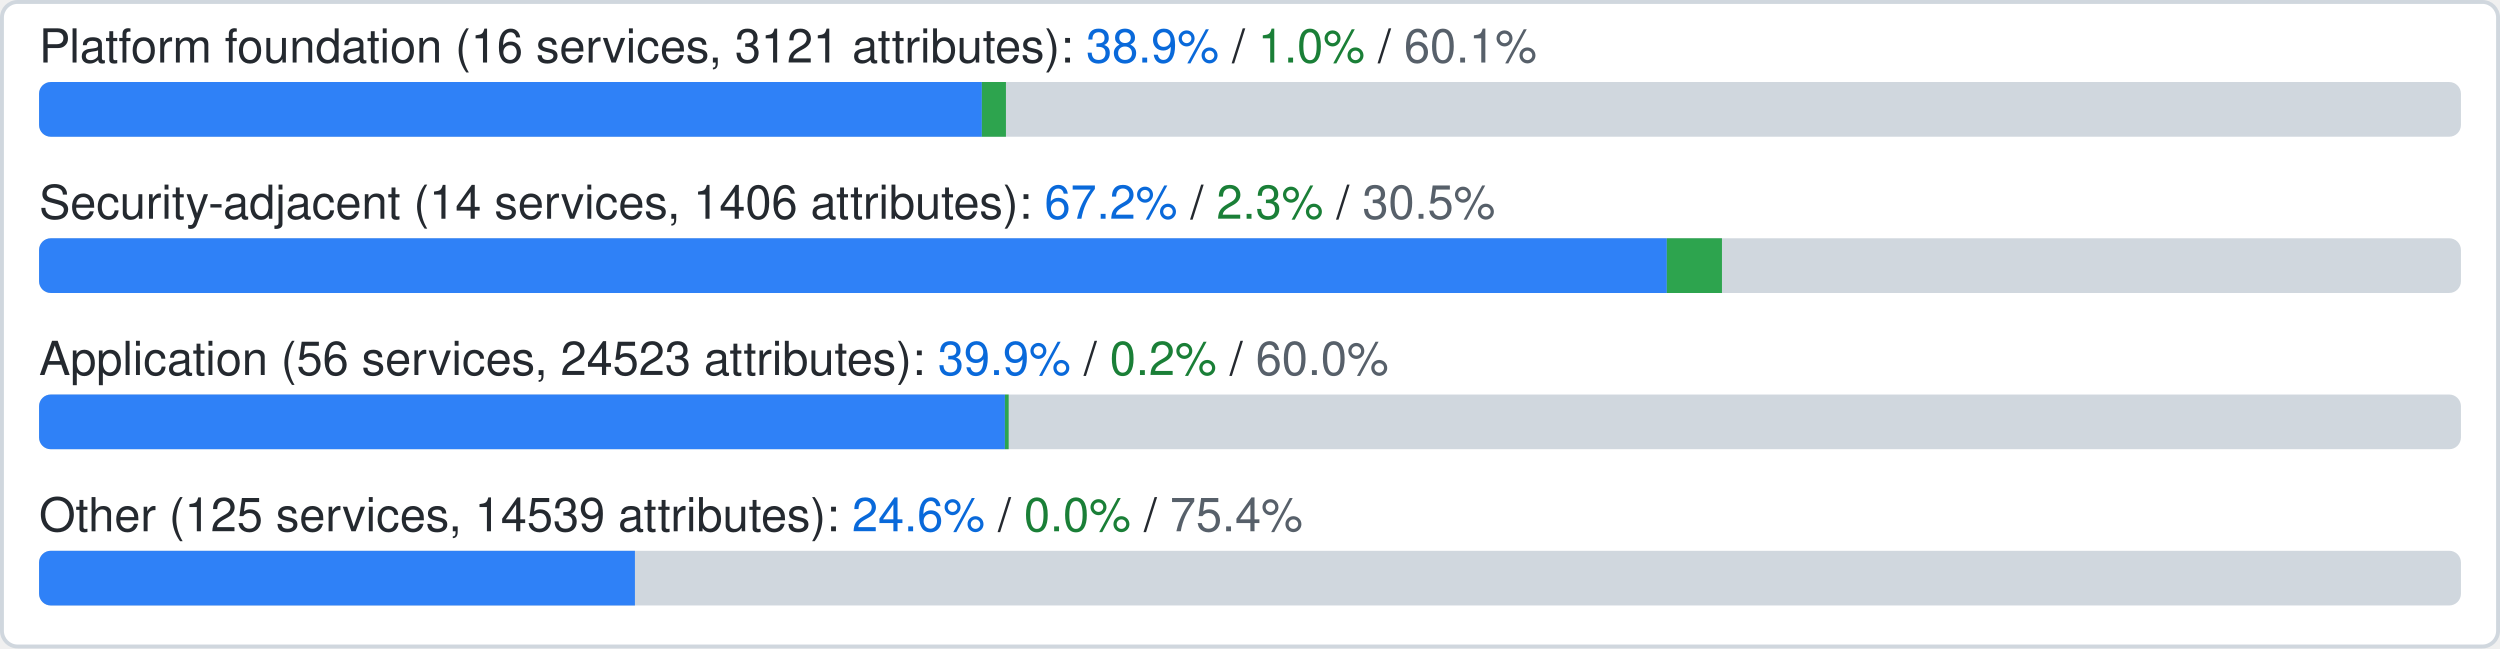
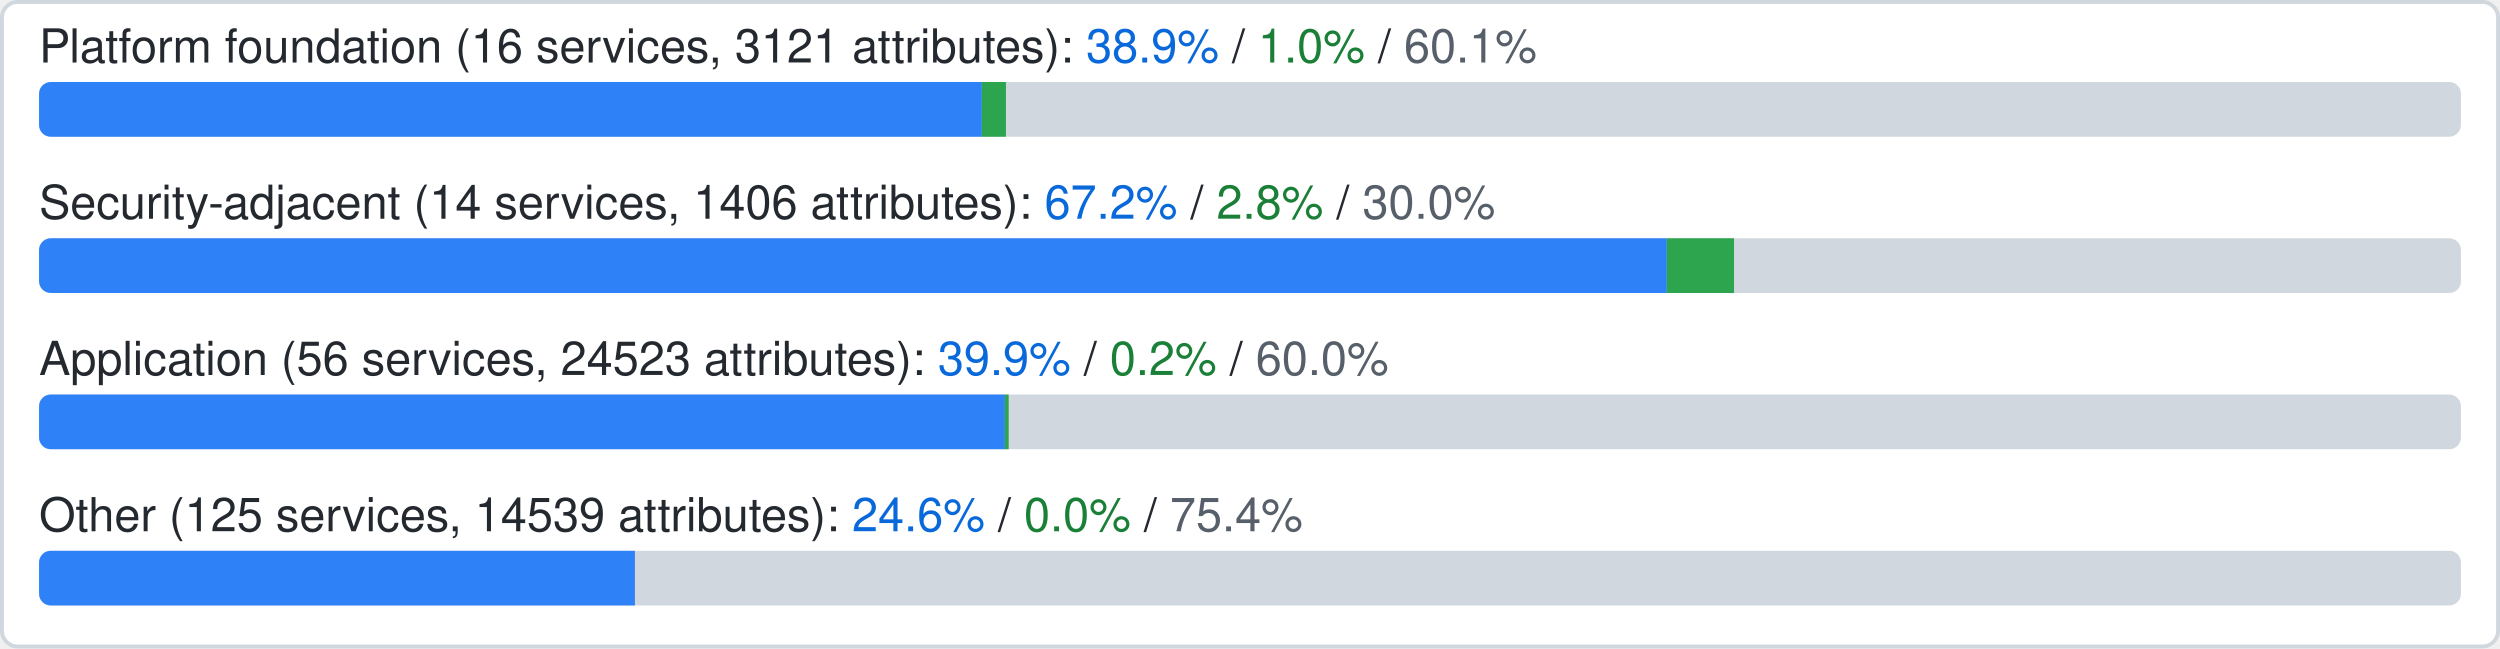
- <svg xmlns="http://www.w3.org/2000/svg" width="640" height="166" viewBox="0 0 640 166" role="img" aria-label="Coverage by category: Platform foundation official 38.9%, ours beyond official 1.0%, uncovered 60.1%; Security-adjacent official 67.2%, ours beyond official 2.3%, uncovered 30.5%; Application official 39.9%, ours beyond official 0.2%, uncovered 60.0%; Other official 24.6%, ours beyond official 0.0%, uncovered 75.4%;">
+ <svg xmlns="http://www.w3.org/2000/svg" width="640" height="166" viewBox="0 0 640 166" role="img" aria-label="Coverage by category: Platform foundation official 38.9%, ours beyond official 1.0%, uncovered 60.1%; Security-adjacent official 67.2%, ours beyond official 2.8%, uncovered 30.0%; Application official 39.9%, ours beyond official 0.2%, uncovered 60.0%; Other official 24.6%, ours beyond official 0.0%, uncovered 75.4%;">
  <rect x="0.5" y="0.5" width="639" height="165" rx="4" fill="#ffffff" stroke="#d0d7de" />
  <clipPath id="c0">
    <rect x="10" y="21" width="620" height="14" rx="3" />
  </clipPath>
  <text x="10" y="16" font-family="-apple-system,BlinkMacSystemFont,Segoe UI,Helvetica,Arial,sans-serif" font-size="12" fill="#24292f">Platform foundation (16 services, 3121 attributes): <tspan fill="#0969da">38.9%</tspan> / <tspan fill="#1a7f37">1.0%</tspan> / <tspan fill="#57606a">60.1%</tspan>
  </text>
  <g clip-path="url(#c0)">
    <rect x="10" y="21" width="620" height="14" fill="#d0d7de" />
    <rect x="10" y="21" width="241.36" height="14" fill="#2f81f7" />
    <rect x="251.36" y="21" width="6.16" height="14" fill="#2da44e" />
  </g>
  <clipPath id="c1">
    <rect x="10" y="61" width="620" height="14" rx="3" />
  </clipPath>
-   <text x="10" y="56" font-family="-apple-system,BlinkMacSystemFont,Segoe UI,Helvetica,Arial,sans-serif" font-size="12" fill="#24292f">Security-adjacent (14 services, 1406 attributes): <tspan fill="#0969da">67.2%</tspan> / <tspan fill="#1a7f37">2.3%</tspan> / <tspan fill="#57606a">30.5%</tspan>
+   <text x="10" y="56" font-family="-apple-system,BlinkMacSystemFont,Segoe UI,Helvetica,Arial,sans-serif" font-size="12" fill="#24292f">Security-adjacent (14 services, 1406 attributes): <tspan fill="#0969da">67.2%</tspan> / <tspan fill="#1a7f37">2.8%</tspan> / <tspan fill="#57606a">30.0%</tspan>
  </text>
  <g clip-path="url(#c1)">
    <rect x="10" y="61" width="620" height="14" fill="#d0d7de" />
    <rect x="10" y="61" width="416.71" height="14" fill="#2f81f7" />
-     <rect x="426.71" y="61" width="14.11" height="14" fill="#2da44e" />
+     <rect x="426.71" y="61" width="17.20" height="14" fill="#2da44e" />
  </g>
  <clipPath id="c2">
    <rect x="10" y="101" width="620" height="14" rx="3" />
  </clipPath>
  <text x="10" y="96" font-family="-apple-system,BlinkMacSystemFont,Segoe UI,Helvetica,Arial,sans-serif" font-size="12" fill="#24292f">Application (56 services, 24523 attributes): <tspan fill="#0969da">39.9%</tspan> / <tspan fill="#1a7f37">0.2%</tspan> / <tspan fill="#57606a">60.0%</tspan>
  </text>
  <g clip-path="url(#c2)">
    <rect x="10" y="101" width="620" height="14" fill="#d0d7de" />
    <rect x="10" y="101" width="247.26" height="14" fill="#2f81f7" />
    <rect x="257.26" y="101" width="0.96" height="14" fill="#2da44e" />
  </g>
  <clipPath id="c3">
    <rect x="10" y="141" width="620" height="14" rx="3" />
  </clipPath>
  <text x="10" y="136" font-family="-apple-system,BlinkMacSystemFont,Segoe UI,Helvetica,Arial,sans-serif" font-size="12" fill="#24292f">Other (125 services, 14539 attributes): <tspan fill="#0969da">24.6%</tspan> / <tspan fill="#1a7f37">0.0%</tspan> / <tspan fill="#57606a">75.4%</tspan>
  </text>
  <g clip-path="url(#c3)">
    <rect x="10" y="141" width="620" height="14" fill="#d0d7de" />
    <rect x="10" y="141" width="152.54" height="14" fill="#2f81f7" />
  </g>
</svg>
